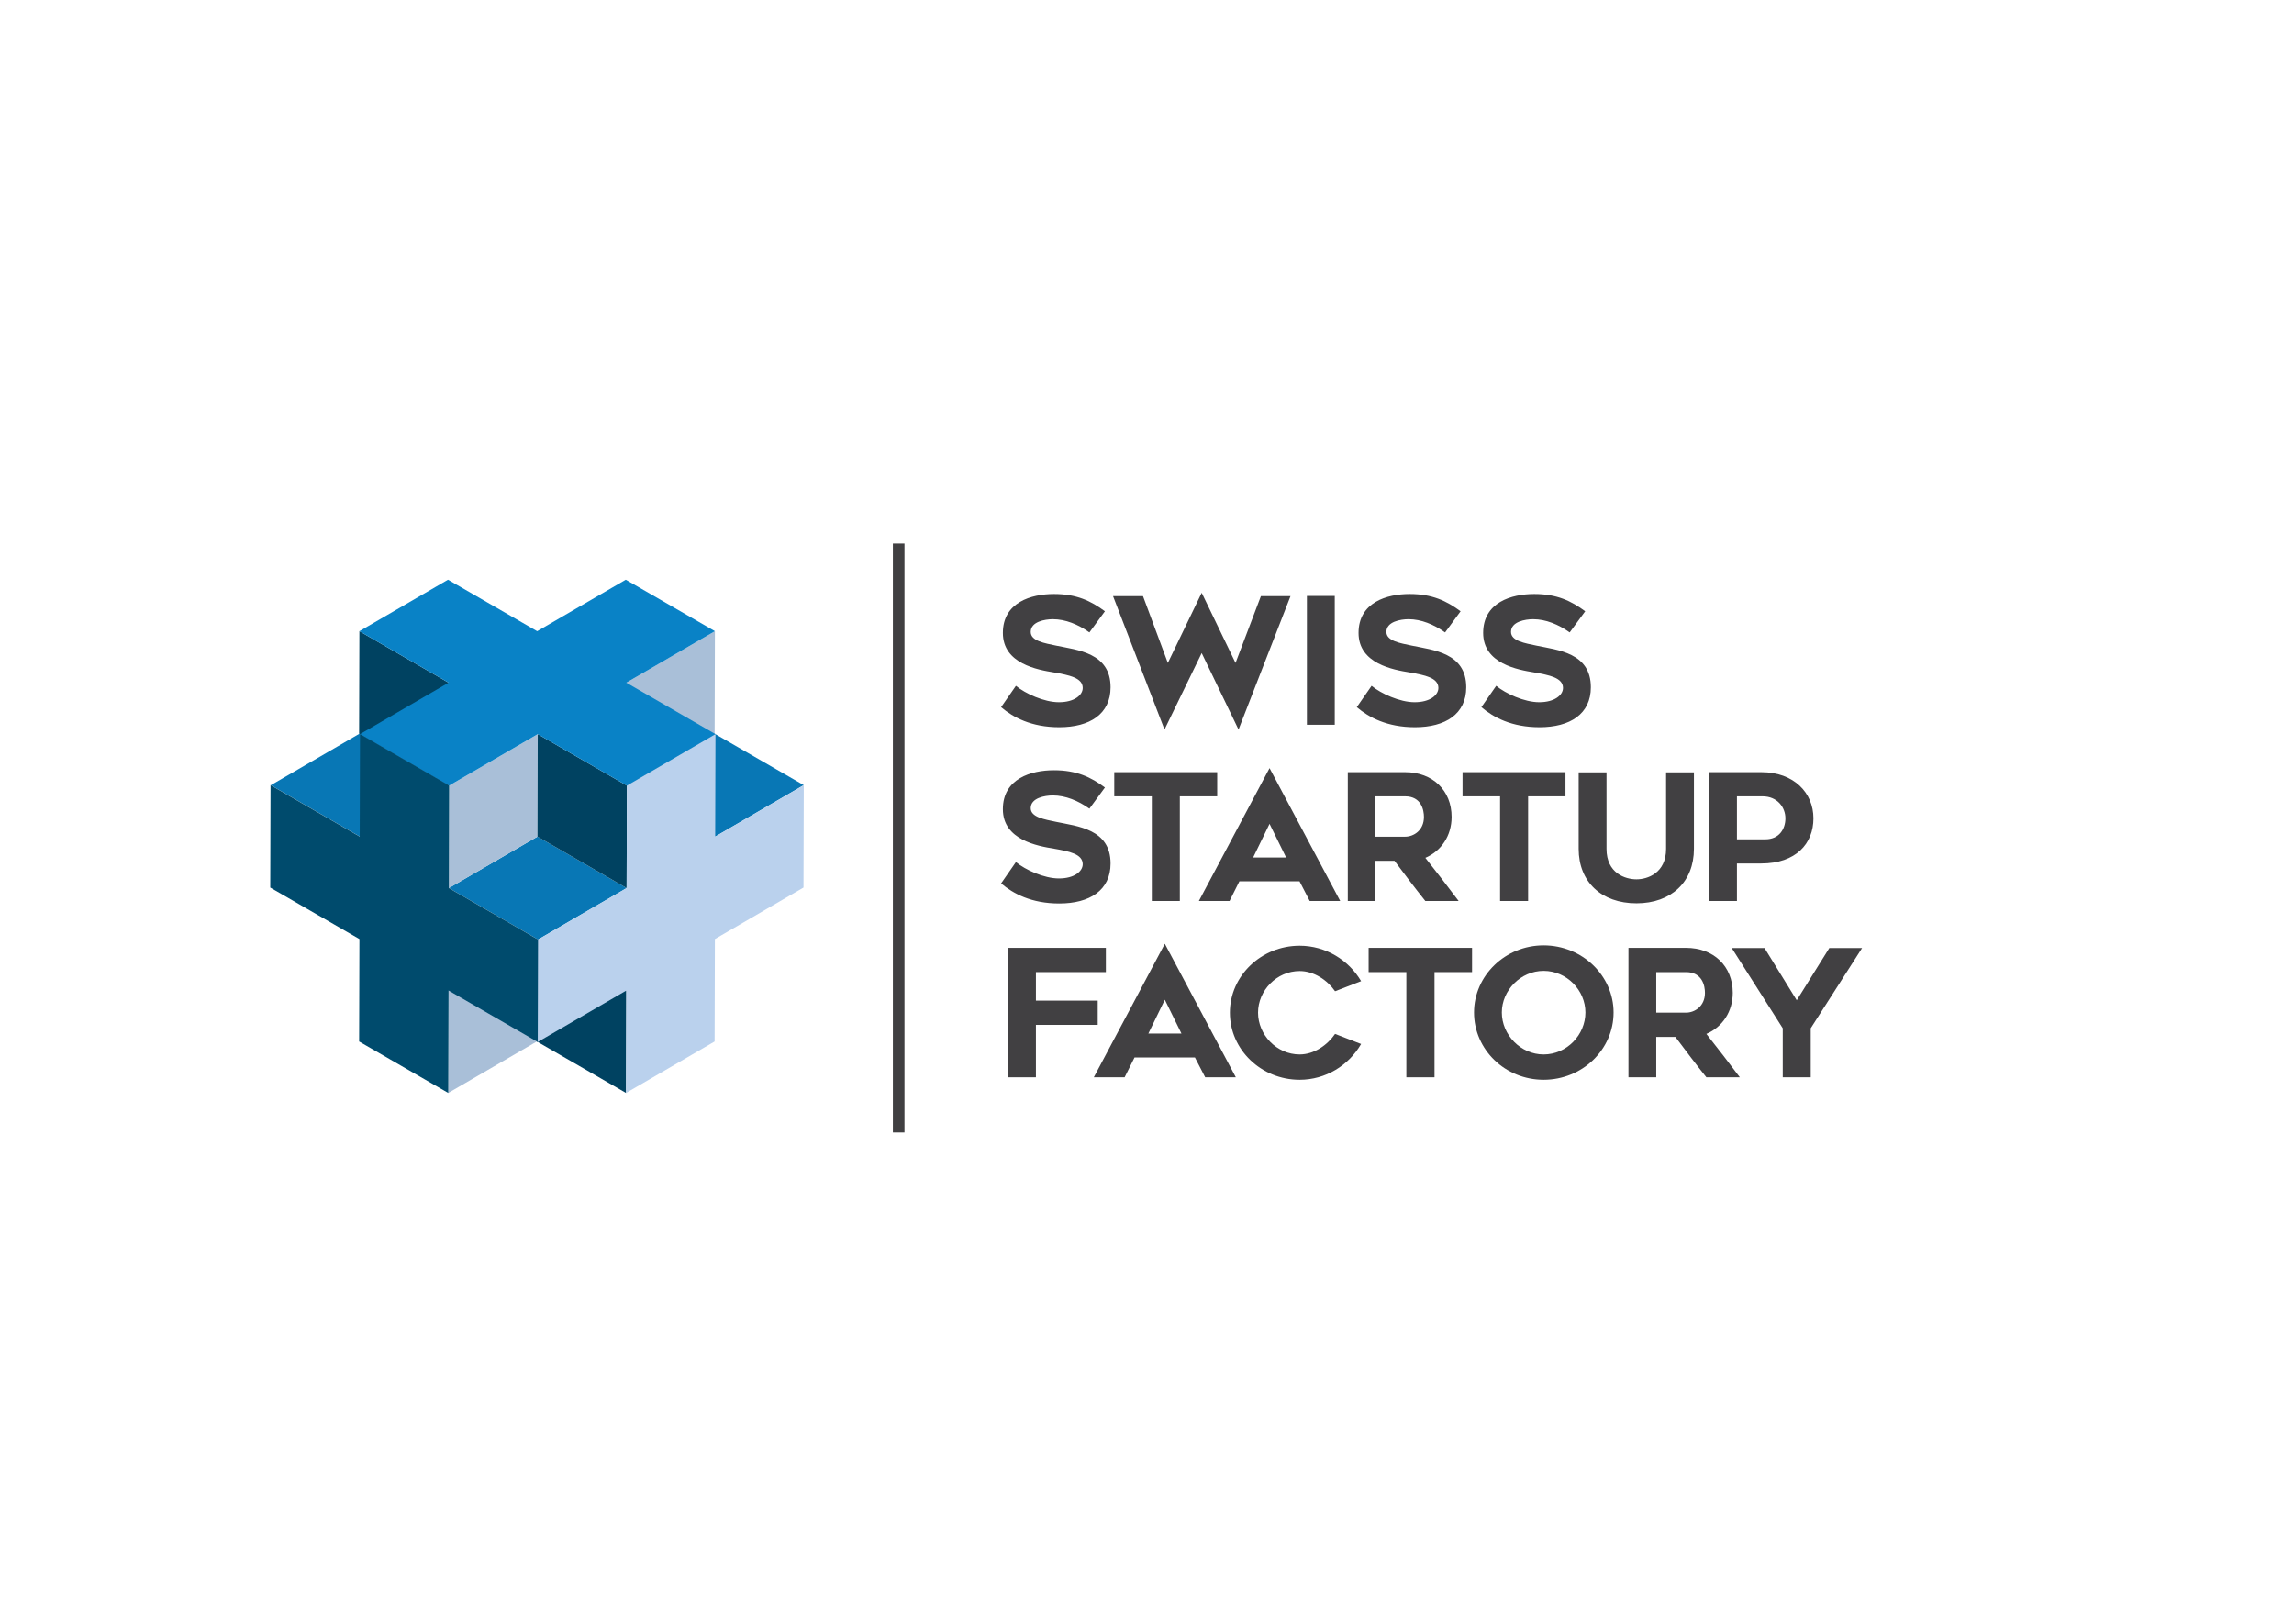
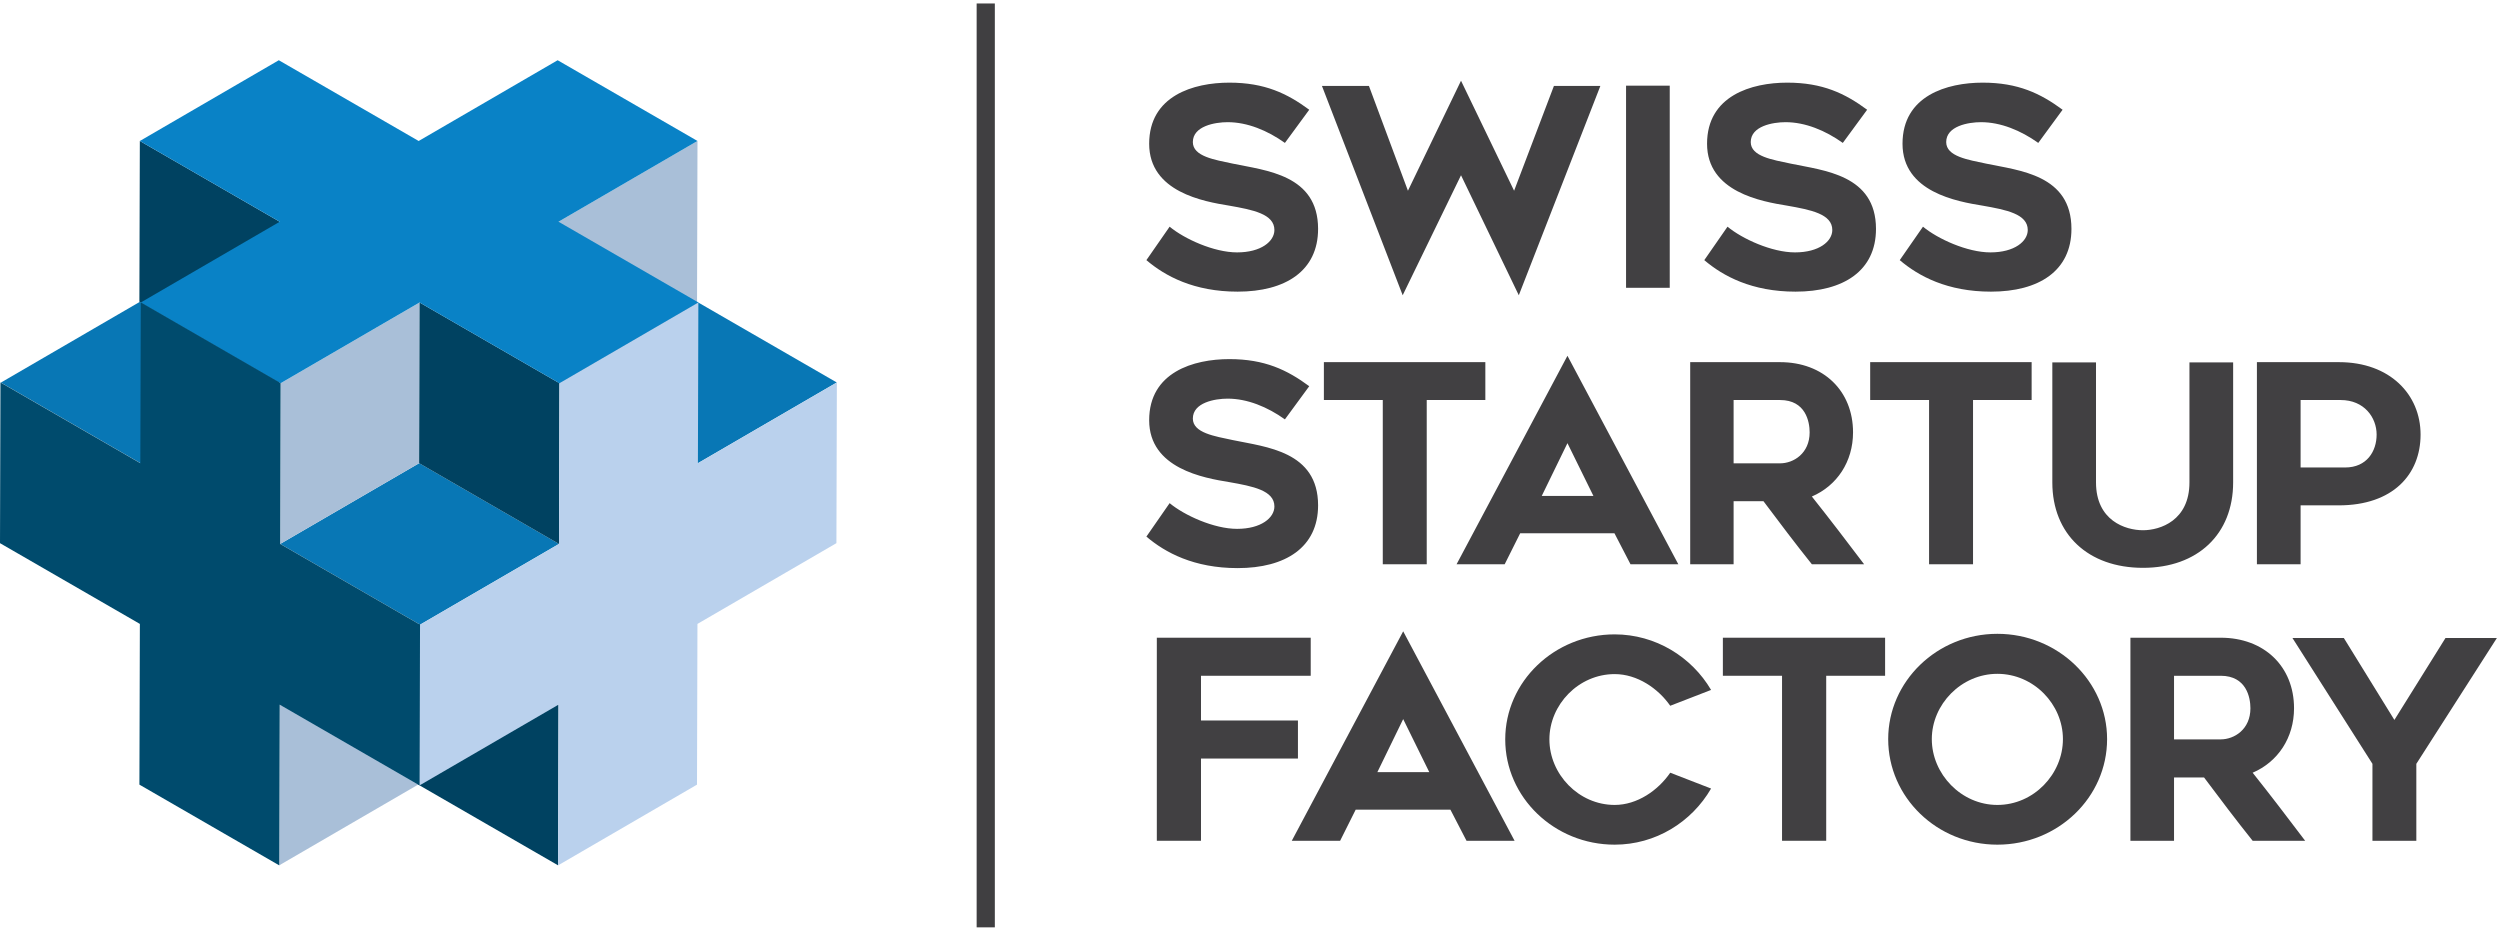
- <svg xmlns="http://www.w3.org/2000/svg" width="100%" height="100%" viewBox="0 0 842 596" version="1.1" xml:space="preserve" style="fill-rule:evenodd;clip-rule:evenodd;stroke-linejoin:round;stroke-miterlimit:1.414;">
+ <svg xmlns="http://www.w3.org/2000/svg" width="100%" height="100%" viewBox="0 0 585 217" version="1.1" xml:space="preserve" style="fill-rule:evenodd;clip-rule:evenodd;stroke-linejoin:round;stroke-miterlimit:1.414;">
  <g>
-     <rect x="327.729" y="199.523" width="4.258" height="216.187" style="fill:#403f41;" />
-     <path d="M164.647,288.235l-32.73,-18.897l-32.517,18.897l32.731,18.896l32.516,-18.896Z" style="fill:#0877b5;fill-rule:nonzero;" />
-     <path d="M295.002,288.211l-32.729,-18.896l-32.517,18.896l32.73,18.897l32.516,-18.897Z" style="fill:#0877b5;fill-rule:nonzero;" />
-     <path d="M164.759,325.989l32.73,18.896l32.516,-18.896l-32.729,-18.897l-32.517,18.897Z" style="fill:#0877b5;fill-rule:nonzero;" />
-     <path d="M164.536,401.196l32.517,-18.897l0.107,-37.608l-32.517,18.896l-0.107,37.609Z" style="fill:#a9bfd8;fill-rule:nonzero;" />
-     <path d="M229.785,288.192l32.517,-18.897l0.107,-37.608l-32.517,18.896l-0.107,37.609Z" style="fill:#a9bfd8;fill-rule:nonzero;" />
-     <path d="M197.375,269.491l-32.517,18.897l-0.107,37.608l32.518,-18.896l0.106,-37.609Z" style="fill:#a9bfd8;fill-rule:nonzero;" />
-     <path d="M197.053,382.304l32.73,18.897l0.107,-37.609l-32.73,-18.896l-0.107,37.608Z" style="fill:#004261;fill-rule:nonzero;" />
-     <path d="M131.811,269.31l32.729,18.896l0.106,-37.609l-32.729,-18.896l-0.106,37.609Z" style="fill:#004261;fill-rule:nonzero;" />
-     <path d="M230.105,288.386l-32.73,-18.896l-0.107,37.608l32.731,18.897l0.106,-37.609Z" style="fill:#004261;fill-rule:nonzero;" />
-     <path d="M229.885,250.592l32.517,-18.896l-32.72,-18.892l-32.517,18.898l-32.73,-18.898l-32.518,18.898l32.73,18.896l-32.517,18.897l32.721,18.891l32.517,-18.896l32.729,18.896l32.518,-18.897l-32.73,-18.897Z" style="fill:#0982c6;fill-rule:nonzero;" />
-     <path d="M164.751,325.989l0.107,-37.61l-32.72,-18.89l-0.107,37.608l-32.73,-18.896l-0.107,37.609l32.73,18.896l-0.106,37.609l32.72,18.891l0.107,-37.608l32.73,18.897l0.106,-37.61l-32.73,-18.896Z" style="fill:#004b6d;fill-rule:nonzero;" />
-     <path d="M262.506,307.095l0.107,-37.608l-32.508,18.891l-0.106,37.609l-32.518,18.896l-0.106,37.61l32.517,-18.897l-0.107,37.608l32.508,-18.891l0.106,-37.609l32.518,-18.896l0.106,-37.609l-32.517,18.896Z" style="fill:#bad1ed;fill-rule:nonzero;" />
-     <path d="M372.887,316.446l-5.435,7.828c4.401,3.753 11.128,7.374 21.351,7.374c11.189,0 18.825,-4.851 18.825,-14.685c0,-12.679 -12.228,-13.649 -19.927,-15.266c-4.268,-0.908 -9.38,-1.684 -9.38,-5.046c0,-3.753 5.176,-4.659 8.151,-4.659c4.593,0 9.317,1.94 13.391,4.852l5.694,-7.763c-5.176,-3.817 -10.414,-6.339 -18.697,-6.339c-8.344,0 -18.76,3.04 -18.76,14.296c0,11.322 12.808,13.521 18.76,14.491c5.499,0.97 10.545,1.942 10.545,5.693c0,2.653 -3.105,5.24 -8.732,5.24c-5.435,0 -12.357,-3.171 -15.786,-6.016ZM446.765,292.316l0,-8.863l-37.782,0l0,8.863l13.782,0l0,38.427l10.285,0l0,-38.427l13.715,0ZM440.036,330.743l11.257,0l3.624,-7.246l22.06,0l3.752,7.246l11.19,0l-25.941,-48.779l-25.942,48.779ZM459.961,314.765l6.017,-12.356l6.081,12.356l-12.098,0ZM504.859,330.743l0,-14.749l6.988,0c3.881,5.175 7.437,9.898 11.321,14.749l12.226,0c-3.817,-5.047 -8.152,-10.738 -12.226,-15.849c5.887,-2.524 9.638,-8.152 9.638,-15.01c0,-9.703 -6.922,-16.431 -17.078,-16.431l-21.026,0l0,47.29l10.157,0ZM504.859,307.131l0,-14.815l10.869,0c6.014,0 6.922,5.11 6.922,7.568c0,4.917 -3.754,7.247 -6.922,7.247l-10.869,0ZM574.598,292.316l0,-8.863l-37.781,0l0,8.863l13.78,0l0,38.427l10.287,0l0,-38.427l13.714,0ZM600.659,331.583c12.809,0 21.091,-7.891 21.091,-19.989l0,-28.076l-10.223,0l0,28.076c0,8.929 -6.857,11.192 -10.868,11.192c-4.14,0 -10.999,-2.263 -10.999,-11.192l0,-28.076l-10.22,0l0,28.076c0,12.098 8.345,19.989 21.219,19.989ZM646.525,283.453l-19.213,0l0,47.29l10.222,0l0,-13.78l8.926,0c12.681,0 19.149,-7.245 19.149,-16.561c0,-9.38 -7.18,-16.949 -19.084,-16.949ZM647.948,308.101l-10.414,0l0,-15.785l9.379,0c5.499,0 8.411,4.076 8.411,8.086c0,3.882 -2.265,7.699 -7.376,7.699Z" style="fill:#414042;fill-rule:nonzero;" />
-     <path d="M372.887,251.753l-5.435,7.827c4.401,3.753 11.128,7.375 21.351,7.375c11.189,0 18.825,-4.85 18.825,-14.684c0,-12.68 -12.228,-13.65 -19.927,-15.267c-4.268,-0.907 -9.38,-1.683 -9.38,-5.046c0,-3.754 5.176,-4.659 8.151,-4.659c4.593,0 9.317,1.941 13.391,4.853l5.694,-7.763c-5.176,-3.817 -10.414,-6.34 -18.697,-6.34c-8.344,0 -18.76,3.04 -18.76,14.297c0,11.321 12.808,13.521 18.76,14.49c5.499,0.97 10.545,1.943 10.545,5.694c0,2.653 -3.105,5.24 -8.732,5.24c-5.435,0 -12.357,-3.171 -15.786,-6.017ZM473.678,218.826l-10.869,0l-9.315,24.518l-12.421,-25.747l-12.421,25.747l-9.123,-24.518l-10.996,0l18.891,48.972l13.649,-28.078l13.521,28.078l19.084,-48.972ZM489.914,218.761l-10.222,0l0,47.291l10.222,0l0,-47.291ZM503.435,251.753l-5.435,7.827c4.4,3.753 11.128,7.375 21.351,7.375c11.189,0 18.825,-4.85 18.825,-14.684c0,-12.68 -12.227,-13.65 -19.926,-15.267c-4.271,-0.907 -9.381,-1.683 -9.381,-5.046c0,-3.754 5.175,-4.659 8.149,-4.659c4.594,0 9.319,1.941 13.393,4.853l5.693,-7.763c-5.173,-3.817 -10.414,-6.34 -18.696,-6.34c-8.345,0 -18.761,3.04 -18.761,14.297c0,11.321 12.809,13.521 18.761,14.49c5.498,0.97 10.545,1.943 10.545,5.694c0,2.653 -3.103,5.24 -8.732,5.24c-5.435,0 -12.357,-3.171 -15.786,-6.017ZM549.172,251.753l-5.435,7.827c4.401,3.753 11.128,7.375 21.35,7.375c11.19,0 18.826,-4.85 18.826,-14.684c0,-12.68 -12.228,-13.65 -19.928,-15.267c-4.267,-0.907 -9.379,-1.683 -9.379,-5.046c0,-3.754 5.176,-4.659 8.151,-4.659c4.594,0 9.317,1.941 13.391,4.853l5.693,-7.763c-5.176,-3.817 -10.414,-6.34 -18.696,-6.34c-8.344,0 -18.761,3.04 -18.761,14.297c0,11.321 12.809,13.521 18.761,14.49c5.499,0.97 10.545,1.943 10.545,5.694c0,2.653 -3.106,5.24 -8.732,5.24c-5.435,0 -12.356,-3.171 -15.786,-6.017Z" style="fill:#414042;fill-rule:nonzero;" />
-     <path d="M380.227,367.305l22.685,0l0,8.905l-22.685,0l0,19.242l-10.336,0l0,-47.517l36.011,0l0,8.905l-25.675,0l0,10.465Z" style="fill:#414042;fill-rule:nonzero;" />
-     <path d="M433.65,379.396l-6.11,-12.416l-6.045,12.416l12.155,0ZM427.54,346.44l26.065,49.012l-11.245,0l-3.769,-7.281l-22.166,0l-3.641,7.281l-11.31,0l26.066,-49.012Z" style="fill:#414042;fill-rule:nonzero;" />
-     <path d="M477.03,396.362c-14.105,0 -25.61,-11.051 -25.61,-24.637c0,-13.521 11.505,-24.57 25.61,-24.57c9.556,0 18.006,5.264 22.557,13l-9.556,3.705c-2.86,-4.095 -7.735,-7.41 -13.001,-7.41c-8.45,0 -15.275,7.15 -15.275,15.275c0,8.126 6.825,15.341 15.275,15.341c5.266,0 10.141,-3.38 13.001,-7.54l9.556,3.705c-4.551,7.865 -13.001,13.131 -22.557,13.131Z" style="fill:#414042;fill-rule:nonzero;" />
-     <path d="M526.527,356.84l0,38.612l-10.335,0l0,-38.612l-13.845,0l0,-8.905l37.961,0l0,8.905l-13.781,0Z" style="fill:#414042;fill-rule:nonzero;" />
-     <path d="M551.238,371.661c0,8.19 6.891,15.405 15.341,15.405c8.516,0 15.341,-7.215 15.341,-15.405c0,-8.125 -6.825,-15.276 -15.341,-15.276c-8.45,0 -15.341,7.151 -15.341,15.276ZM541.033,371.661c0,-13.521 11.441,-24.636 25.546,-24.636c14.171,0 25.676,11.115 25.676,24.636c0,13.65 -11.505,24.701 -25.676,24.701c-14.105,0 -25.546,-11.051 -25.546,-24.701Z" style="fill:#414042;fill-rule:nonzero;" />
-     <path d="M618.839,371.725c3.184,0 6.955,-2.34 6.955,-7.28c0,-2.47 -0.91,-7.605 -6.955,-7.605l-10.921,0l0,14.885l10.921,0ZM597.713,395.452l0,-47.517l21.126,0c10.205,0 17.16,6.76 17.16,16.51c0,6.89 -3.77,12.546 -9.686,15.081c4.096,5.135 8.452,10.855 12.287,15.926l-12.287,0c-3.899,-4.875 -7.474,-9.621 -11.375,-14.821l-7.02,0l0,14.821l-10.205,0Z" style="fill:#414042;fill-rule:nonzero;" />
-     <path d="M664.617,377.446l0,18.006l-10.27,0l0,-18.006l-18.721,-29.447l12.025,0l11.83,19.176l11.961,-19.176l12.026,0l-18.851,29.447Z" style="fill:#414042;fill-rule:nonzero;" />
+     <rect x="228.535" y="0.813" width="4.257" height="216.187" style="fill:#403f41;" />
+     <path d="M65.452,89.525l-32.73,-18.897l-32.517,18.897l32.73,18.896l32.517,-18.896Z" style="fill:#0877b5;fill-rule:nonzero;" />
+     <path d="M195.807,89.501l-32.729,-18.896l-32.517,18.896l32.73,18.896l32.516,-18.896Z" style="fill:#0877b5;fill-rule:nonzero;" />
+     <path d="M65.564,127.278l32.729,18.897l32.517,-18.897l-32.73,-18.896l-32.516,18.896Z" style="fill:#0877b5;fill-rule:nonzero;" />
+     <path d="M65.341,202.485l32.517,-18.896l0.106,-37.609l-32.516,18.897l-0.107,37.608Z" style="fill:#a9bfd8;fill-rule:nonzero;" />
+     <path d="M130.59,89.482l32.517,-18.897l0.107,-37.608l-32.517,18.896l-0.107,37.609Z" style="fill:#a9bfd8;fill-rule:nonzero;" />
+     <path d="M98.18,70.781l-32.518,18.897l-0.106,37.608l32.517,-18.896l0.107,-37.609Z" style="fill:#a9bfd8;fill-rule:nonzero;" />
+     <path d="M97.857,183.594l32.731,18.896l0.107,-37.608l-32.731,-18.897l-0.107,37.609Z" style="fill:#004261;fill-rule:nonzero;" />
+     <path d="M32.615,70.6l32.73,18.897l0.106,-37.61l-32.729,-18.896l-0.107,37.609Z" style="fill:#004261;fill-rule:nonzero;" />
+     <path d="M130.91,89.676l-32.73,-18.896l-0.107,37.608l32.731,18.896l0.106,-37.608Z" style="fill:#004261;fill-rule:nonzero;" />
+     <path d="M130.69,51.882l32.517,-18.896l-32.72,-18.892l-32.518,18.898l-32.73,-18.898l-32.517,18.898l32.73,18.896l-32.517,18.897l32.721,18.891l32.516,-18.896l32.729,18.896l32.519,-18.897l-32.73,-18.897Z" style="fill:#0982c6;fill-rule:nonzero;" />
+     <path d="M65.556,127.278l0.106,-37.609l-32.72,-18.89l-0.106,37.608l-32.73,-18.896l-0.106,37.609l32.729,18.896l-0.107,37.608l32.721,18.892l0.107,-37.608l32.73,18.896l0.106,-37.609l-32.73,-18.897Z" style="fill:#004b6d;fill-rule:nonzero;" />
+     <path d="M163.311,108.385l0.107,-37.608l-32.508,18.891l-0.106,37.608l-32.518,18.897l-0.106,37.609l32.517,-18.896l-0.107,37.608l32.508,-18.891l0.106,-37.609l32.518,-18.896l0.106,-37.609l-32.517,18.896Z" style="fill:#bad1ed;fill-rule:nonzero;" />
+     <path d="M273.692,117.735l-5.435,7.828c4.401,3.753 11.128,7.374 21.351,7.374c11.189,0 18.825,-4.85 18.825,-14.684c0,-12.68 -12.228,-13.649 -19.927,-15.267c-4.268,-0.907 -9.38,-1.683 -9.38,-5.045c0,-3.753 5.176,-4.659 8.151,-4.659c4.593,0 9.317,1.94 13.391,4.852l5.694,-7.762c-5.176,-3.818 -10.414,-6.34 -18.697,-6.34c-8.344,0 -18.76,3.04 -18.76,14.297c0,11.32 12.808,13.52 18.76,14.489c5.499,0.971 10.545,1.943 10.545,5.694c0,2.653 -3.105,5.24 -8.732,5.24c-5.435,0 -12.357,-3.171 -15.786,-6.017ZM347.57,93.606l0,-8.862l-37.782,0l0,8.862l13.782,0l0,38.426l10.285,0l0,-38.426l13.715,0ZM340.841,132.032l11.257,0l3.624,-7.245l22.06,0l3.753,7.245l11.189,0l-25.941,-48.778l-25.942,48.778ZM360.766,116.055l6.017,-12.357l6.081,12.357l-12.098,0ZM405.664,132.032l0,-14.749l6.988,0c3.882,5.176 7.438,9.899 11.321,14.749l12.227,0c-3.818,-5.047 -8.153,-10.737 -12.227,-15.848c5.887,-2.525 9.638,-8.153 9.638,-15.01c0,-9.703 -6.922,-16.43 -17.077,-16.43l-21.027,0l0,47.288l10.157,0ZM405.664,108.421l0,-14.815l10.87,0c6.014,0 6.921,5.11 6.921,7.568c0,4.917 -3.753,7.247 -6.921,7.247l-10.87,0ZM475.403,93.606l0,-8.862l-37.781,0l0,8.862l13.78,0l0,38.426l10.287,0l0,-38.426l13.714,0ZM501.464,132.873c12.809,0 21.091,-7.892 21.091,-19.989l0,-28.076l-10.224,0l0,28.076c0,8.928 -6.856,11.191 -10.867,11.191c-4.139,0 -10.999,-2.263 -10.999,-11.191l0,-28.076l-10.22,0l0,28.076c0,12.097 8.345,19.989 21.219,19.989ZM547.33,84.744l-19.213,0l0,47.288l10.222,0l0,-13.779l8.926,0c12.681,0 19.149,-7.245 19.149,-16.562c0,-9.379 -7.18,-16.947 -19.084,-16.947ZM548.753,109.391l-10.414,0l0,-15.785l9.379,0c5.499,0 8.411,4.076 8.411,8.085c0,3.882 -2.265,7.7 -7.376,7.7Z" style="fill:#414042;fill-rule:nonzero;" />
+     <path d="M273.692,53.043l-5.435,7.828c4.401,3.752 11.128,7.375 21.351,7.375c11.189,0 18.825,-4.851 18.825,-14.685c0,-12.68 -12.228,-13.649 -19.927,-15.267c-4.268,-0.907 -9.38,-1.683 -9.38,-5.046c0,-3.753 5.176,-4.659 8.151,-4.659c4.593,0 9.317,1.941 13.391,4.853l5.694,-7.763c-5.176,-3.817 -10.414,-6.34 -18.697,-6.34c-8.344,0 -18.76,3.04 -18.76,14.297c0,11.321 12.808,13.521 18.76,14.49c5.499,0.97 10.545,1.943 10.545,5.694c0,2.653 -3.105,5.24 -8.732,5.24c-5.435,0 -12.357,-3.171 -15.786,-6.017ZM374.483,20.116l-10.869,0l-9.315,24.518l-12.421,-25.747l-12.421,25.747l-9.123,-24.518l-10.996,0l18.891,48.972l13.649,-28.078l13.521,28.078l19.084,-48.972ZM390.719,20.051l-10.222,0l0,47.291l10.222,0l0,-47.291ZM404.24,53.043l-5.435,7.828c4.4,3.752 11.128,7.375 21.351,7.375c11.189,0 18.825,-4.851 18.825,-14.685c0,-12.68 -12.227,-13.649 -19.925,-15.267c-4.271,-0.907 -9.382,-1.683 -9.382,-5.046c0,-3.753 5.176,-4.659 8.151,-4.659c4.593,0 9.317,1.941 13.391,4.853l5.694,-7.763c-5.174,-3.817 -10.415,-6.34 -18.697,-6.34c-8.345,0 -18.761,3.04 -18.761,14.297c0,11.321 12.809,13.521 18.761,14.49c5.499,0.97 10.545,1.943 10.545,5.694c0,2.653 -3.103,5.24 -8.732,5.24c-5.435,0 -12.357,-3.171 -15.786,-6.017ZM449.977,53.043l-5.435,7.828c4.401,3.752 11.128,7.375 21.35,7.375c11.19,0 18.826,-4.851 18.826,-14.685c0,-12.68 -12.227,-13.649 -19.928,-15.267c-4.267,-0.907 -9.379,-1.683 -9.379,-5.046c0,-3.753 5.176,-4.659 8.151,-4.659c4.594,0 9.317,1.941 13.391,4.853l5.693,-7.763c-5.176,-3.817 -10.414,-6.34 -18.695,-6.34c-8.345,0 -18.762,3.04 -18.762,14.297c0,11.321 12.809,13.521 18.762,14.49c5.499,0.97 10.544,1.943 10.544,5.694c0,2.653 -3.106,5.24 -8.732,5.24c-5.435,0 -12.356,-3.171 -15.786,-6.017Z" style="fill:#414042;fill-rule:nonzero;" />
+     <path d="M281.032,168.595l22.685,0l0,8.905l-22.685,0l0,19.241l-10.336,0l0,-47.516l36.011,0l0,8.905l-25.675,0l0,10.465Z" style="fill:#414042;fill-rule:nonzero;" />
+     <path d="M334.455,180.686l-6.11,-12.416l-6.045,12.416l12.155,0ZM328.345,147.729l26.065,49.012l-11.245,0l-3.769,-7.28l-22.166,0l-3.641,7.28l-11.31,0l26.066,-49.012Z" style="fill:#414042;fill-rule:nonzero;" />
+     <path d="M377.835,197.651c-14.105,0 -25.61,-11.05 -25.61,-24.636c0,-13.521 11.505,-24.571 25.61,-24.571c9.556,0 18.006,5.265 22.557,13l-9.556,3.705c-2.86,-4.094 -7.735,-7.41 -13.001,-7.41c-8.45,0 -15.275,7.151 -15.275,15.276c0,8.126 6.825,15.34 15.275,15.34c5.266,0 10.141,-3.379 13.001,-7.54l9.556,3.705c-4.551,7.866 -13.001,13.131 -22.557,13.131Z" style="fill:#414042;fill-rule:nonzero;" />
+     <path d="M427.332,158.13l0,38.611l-10.335,0l0,-38.611l-13.845,0l0,-8.905l37.961,0l0,8.905l-13.781,0Z" style="fill:#414042;fill-rule:nonzero;" />
+     <path d="M452.043,172.95c0,8.191 6.891,15.405 15.341,15.405c8.516,0 15.341,-7.214 15.341,-15.405c0,-8.125 -6.825,-15.275 -15.341,-15.275c-8.45,0 -15.341,7.15 -15.341,15.275ZM441.838,172.95c0,-13.52 11.441,-24.636 25.546,-24.636c14.171,0 25.676,11.116 25.676,24.636c0,13.651 -11.505,24.701 -25.676,24.701c-14.105,0 -25.546,-11.05 -25.546,-24.701Z" style="fill:#414042;fill-rule:nonzero;" />
+     <path d="M519.643,173.015c3.185,0 6.956,-2.34 6.956,-7.281c0,-2.469 -0.91,-7.604 -6.956,-7.604l-10.92,0l0,14.885l10.92,0ZM498.518,196.741l0,-47.516l21.125,0c10.206,0 17.161,6.759 17.161,16.509c0,6.891 -3.769,12.546 -9.685,15.081c4.095,5.135 8.451,10.856 12.286,15.926l-12.286,0c-3.9,-4.875 -7.476,-9.62 -11.375,-14.82l-7.021,0l0,14.82l-10.205,0Z" style="fill:#414042;fill-rule:nonzero;" />
+     <path d="M565.422,178.735l0,18.006l-10.27,0l0,-18.006l-18.721,-29.446l12.025,0l11.83,19.176l11.961,-19.176l12.026,0l-18.851,29.446Z" style="fill:#414042;fill-rule:nonzero;" />
  </g>
</svg>
